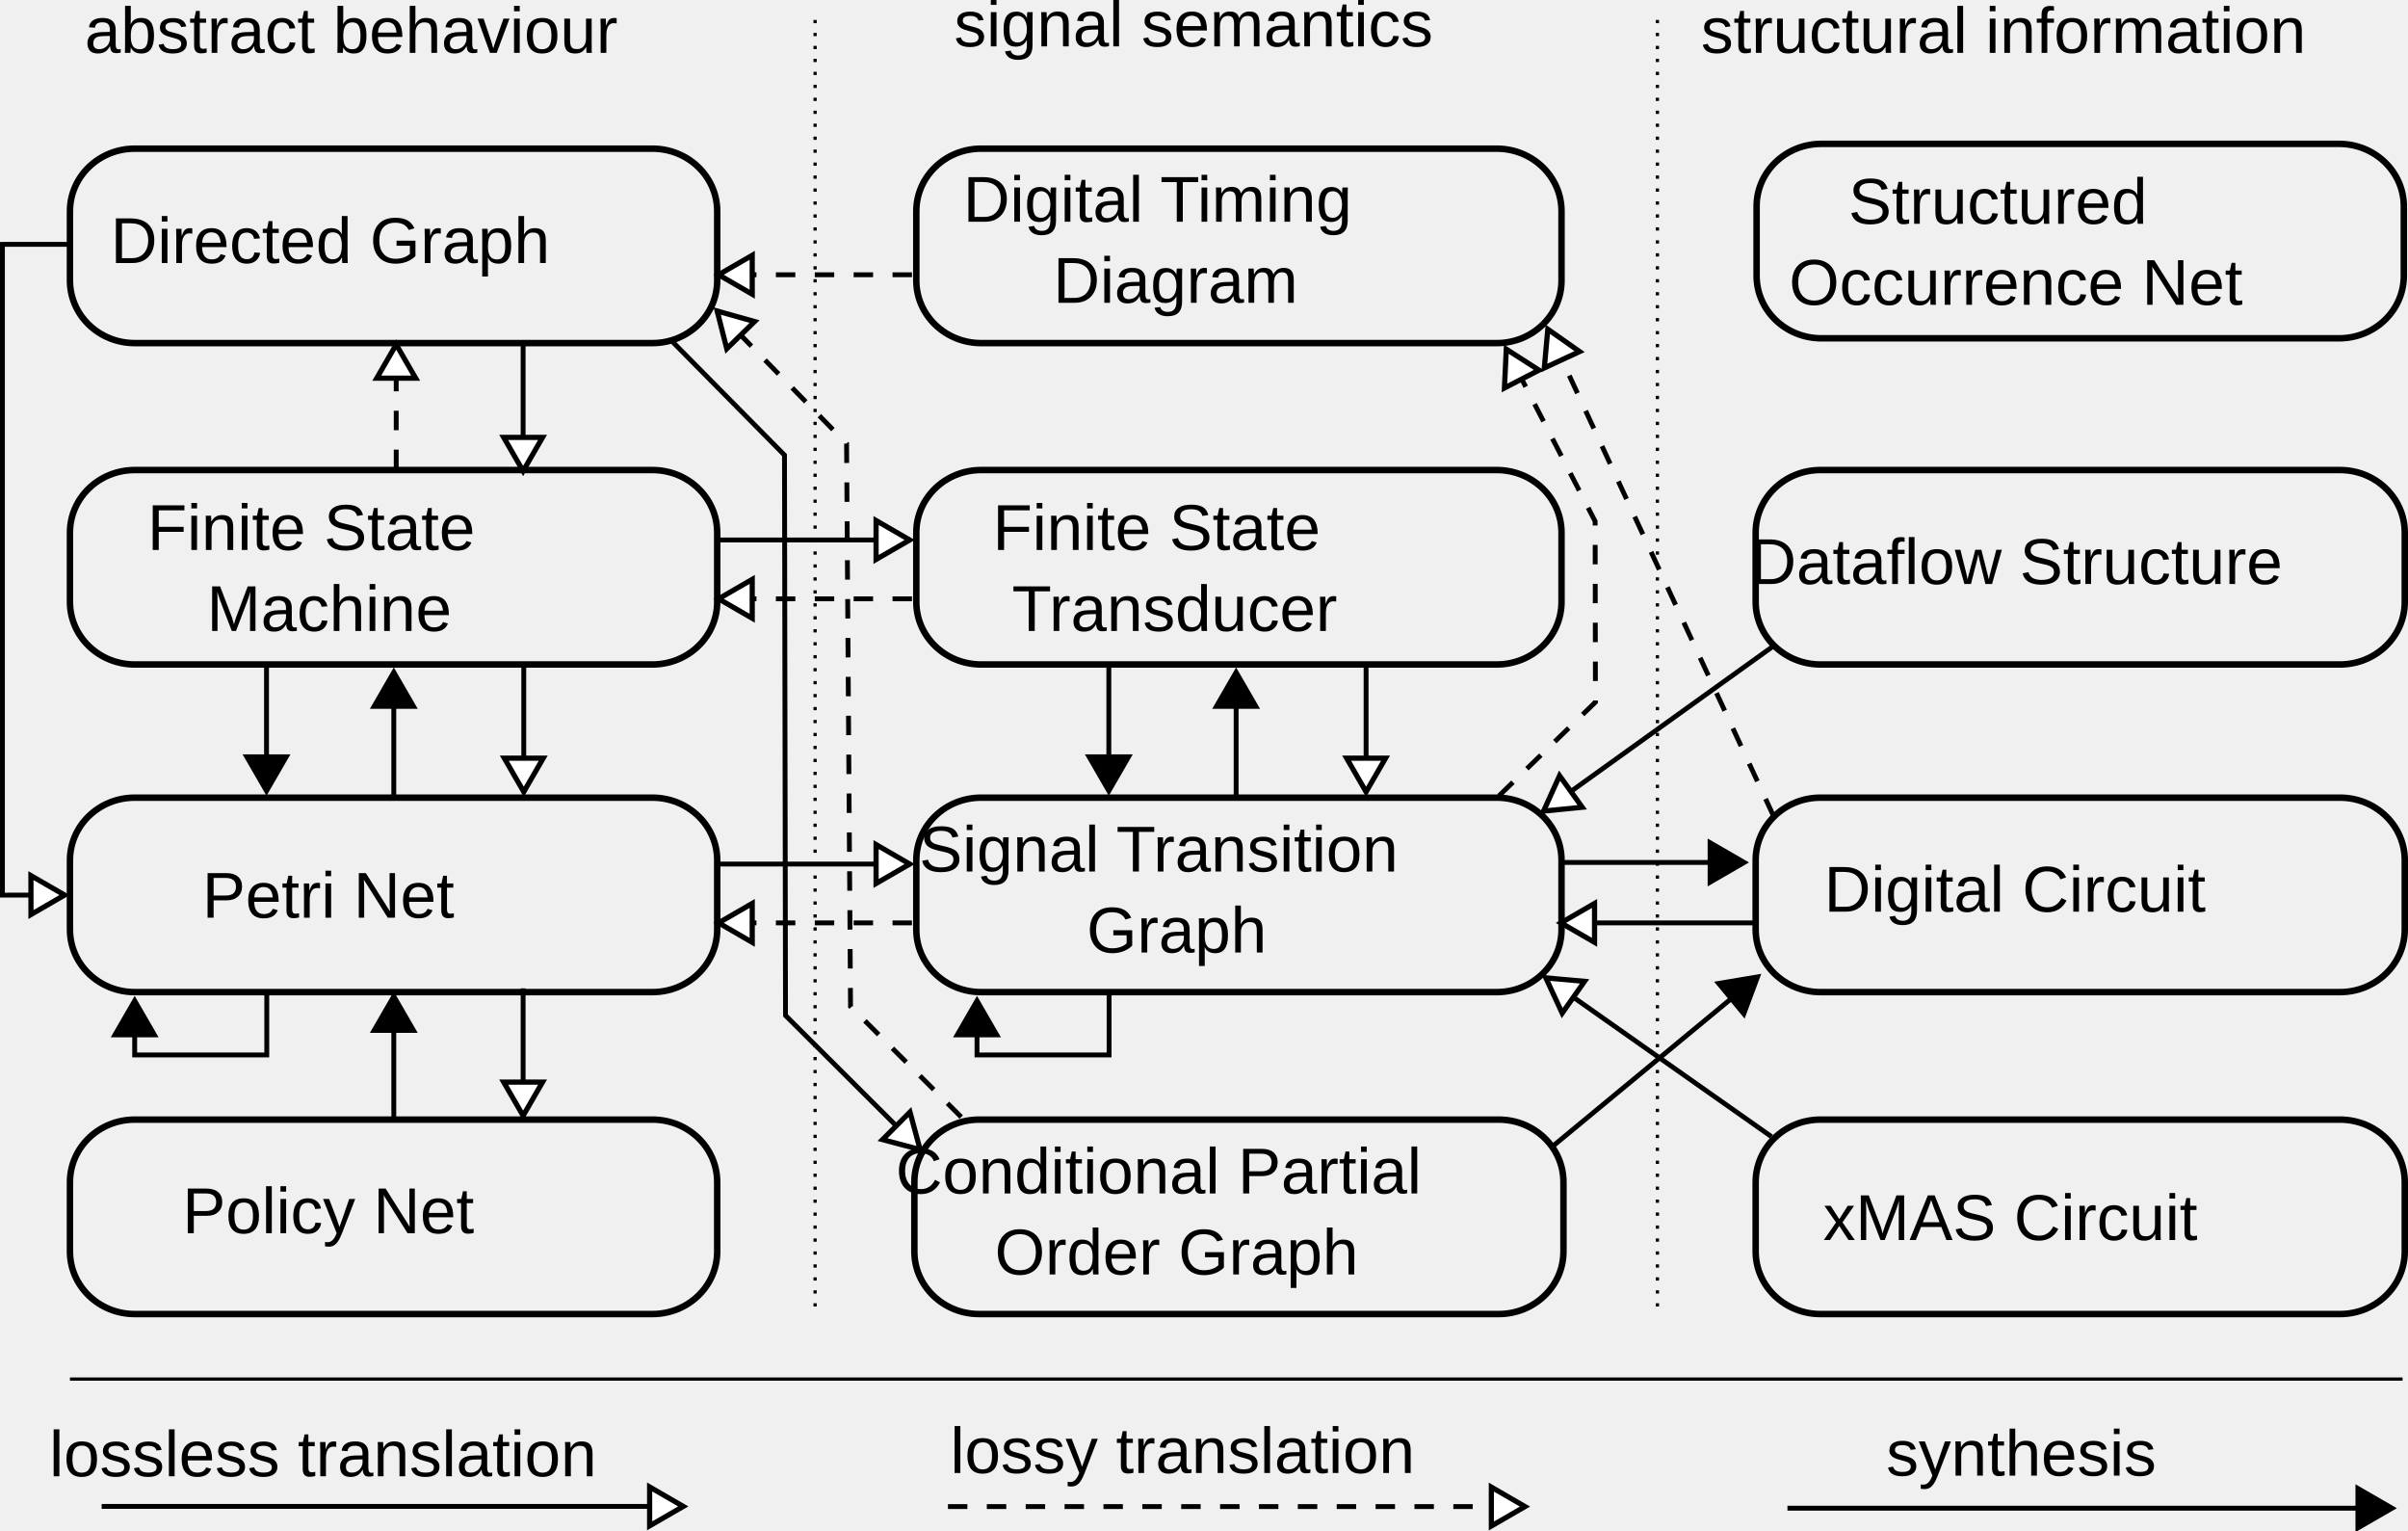
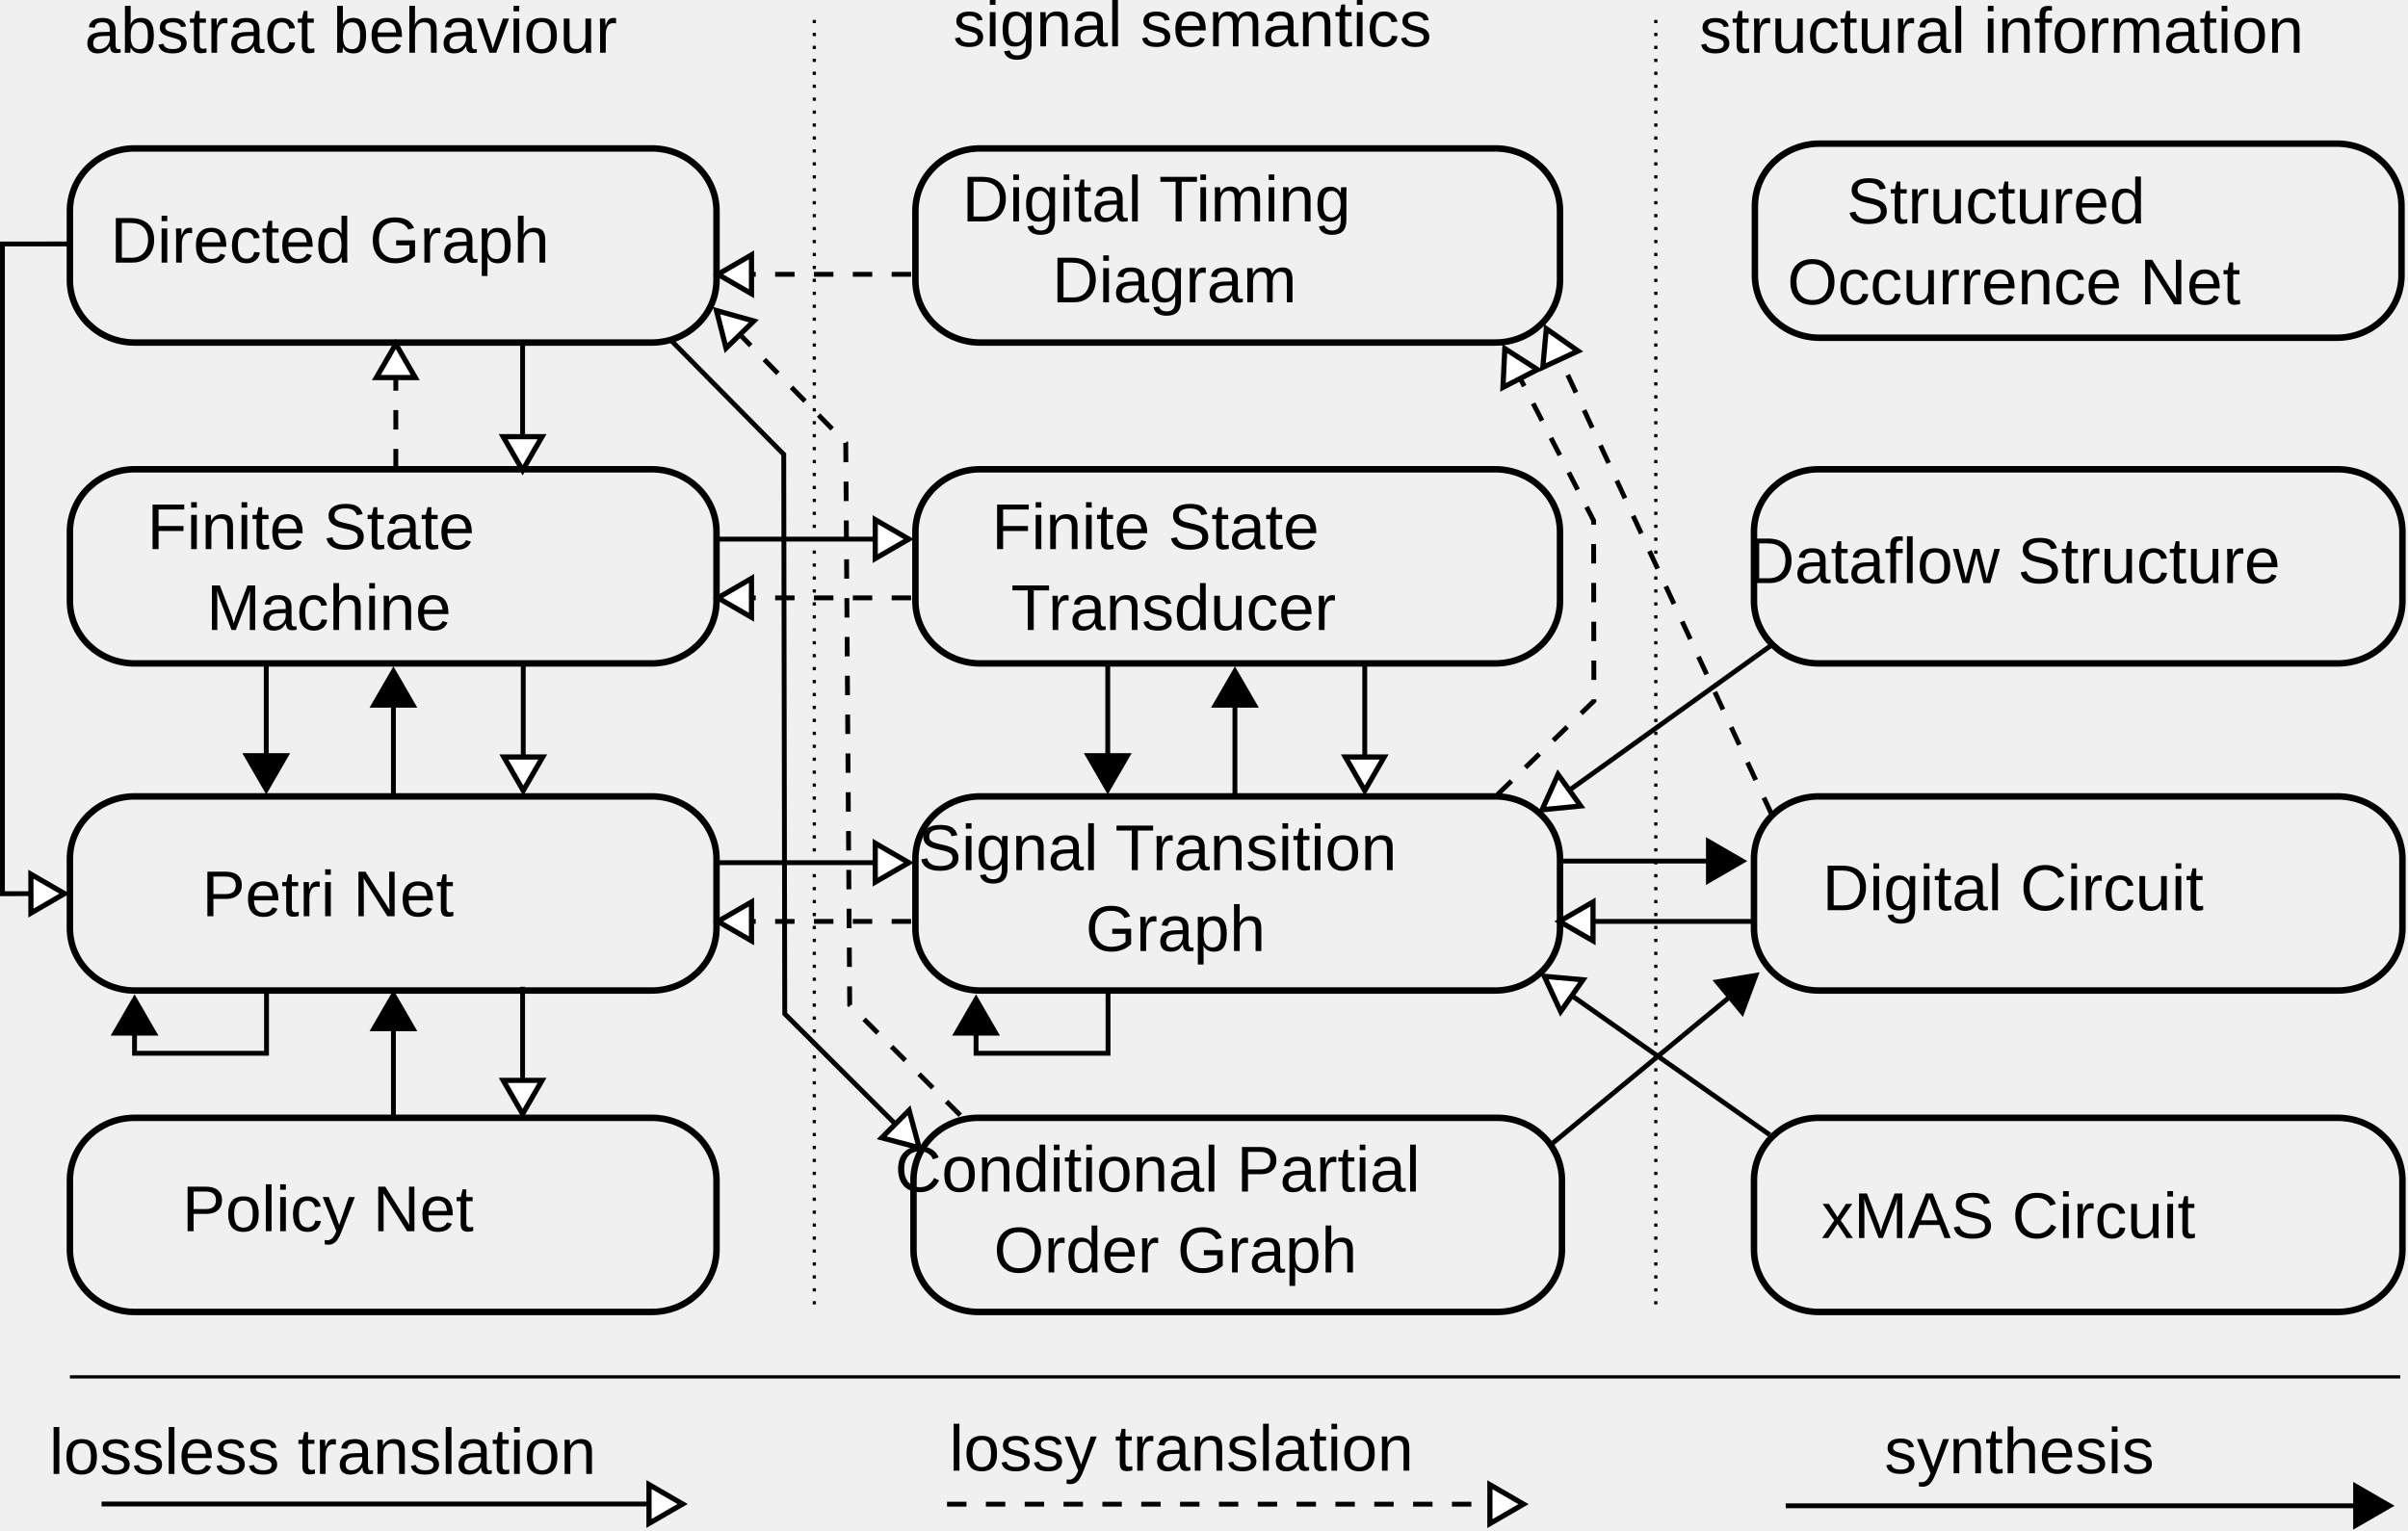
- <svg xmlns="http://www.w3.org/2000/svg" version="1.1" id="svg2" height="472.354" width="743.279">
+ <svg xmlns="http://www.w3.org/2000/svg" version="1.1" id="svg2" height="100%" width="100%" viewBox="0 0 744 473" preserveAspectRatio="xMidYMid slice">
  <defs id="defs4">
    <marker style="overflow:visible" id="EmptyTriangleOutL" refX="0" refY="0" orient="auto">
      <path transform="matrix(0.8,0,0,0.8,-4.8,0)" style="fill:#ffffff;fill-rule:evenodd;stroke:#000000;stroke-width:1pt;stroke-opacity:1" d="m 5.77,0 -8.65,5 0,-10 8.65,5 z" id="path4816" />
    </marker>
    <marker style="overflow:visible" id="TriangleOutL" refX="0" refY="0" orient="auto">
      <path transform="scale(0.8,0.8)" style="fill:#000000;fill-opacity:1;fill-rule:evenodd;stroke:#000000;stroke-width:1pt;stroke-opacity:1" d="m 5.77,0 -8.65,5 0,-10 8.65,5 z" id="path4798" />
    </marker>
    <marker style="overflow:visible" id="EmptyTriangleOutL-6" refX="0" refY="0" orient="auto">
      <path transform="matrix(0.8,0,0,0.8,-4.8,0)" style="fill:#ffffff;fill-rule:evenodd;stroke:#000000;stroke-width:1pt;stroke-opacity:1" d="m 5.77,0 -8.65,5 0,-10 8.65,5 z" id="path4816-3" />
    </marker>
    <marker style="overflow:visible" id="EmptyTriangleOutL-9" refX="0" refY="0" orient="auto">
      <path transform="matrix(0.8,0,0,0.8,-4.8,0)" style="fill:#ffffff;fill-rule:evenodd;stroke:#000000;stroke-width:1pt;stroke-opacity:1" d="m 5.77,0 -8.65,5 0,-10 8.65,5 z" id="path4816-9" />
    </marker>
    <marker style="overflow:visible" id="EmptyTriangleOutL-6-8" refX="0" refY="0" orient="auto">
      <path transform="matrix(0.8,0,0,0.8,-4.8,0)" style="fill:#ffffff;fill-rule:evenodd;stroke:#000000;stroke-width:1pt;stroke-opacity:1" d="m 5.77,0 -8.65,5 0,-10 8.65,5 z" id="path4816-3-6" />
    </marker>
    <marker style="overflow:visible" id="EmptyTriangleOutL-6-8-6" refX="0" refY="0" orient="auto">
      <path transform="matrix(0.8,0,0,0.8,-4.8,0)" style="fill:#ffffff;fill-rule:evenodd;stroke:#000000;stroke-width:1pt;stroke-opacity:1" d="m 5.77,0 -8.65,5 0,-10 8.65,5 z" id="path4816-3-6-7" />
    </marker>
    <marker style="overflow:visible" id="EmptyTriangleOutL-6-8-1" refX="0" refY="0" orient="auto">
      <path transform="matrix(0.8,0,0,0.8,-4.8,0)" style="fill:#ffffff;fill-rule:evenodd;stroke:#000000;stroke-width:1pt;stroke-opacity:1" d="m 5.77,0 -8.65,5 0,-10 8.65,5 z" id="path4816-3-6-71" />
    </marker>
    <marker style="overflow:visible" id="TriangleOutL-7" refX="0" refY="0" orient="auto">
      <path transform="scale(0.8,0.8)" style="fill:#000000;fill-opacity:1;fill-rule:evenodd;stroke:#000000;stroke-width:1pt;stroke-opacity:1" d="m 5.77,0 -8.65,5 0,-10 8.65,5 z" id="path4798-6" />
    </marker>
    <marker style="overflow:visible" id="TriangleOutL-7-7" refX="0" refY="0" orient="auto">
      <path transform="scale(0.8,0.8)" style="fill:#000000;fill-opacity:1;fill-rule:evenodd;stroke:#000000;stroke-width:1pt;stroke-opacity:1" d="m 5.77,0 -8.65,5 0,-10 8.65,5 z" id="path4798-6-8" />
    </marker>
    <marker style="overflow:visible" id="TriangleOutL-7-3" refX="0" refY="0" orient="auto">
      <path transform="scale(0.8,0.8)" style="fill:#000000;fill-opacity:1;fill-rule:evenodd;stroke:#000000;stroke-width:1pt;stroke-opacity:1" d="m 5.77,0 -8.65,5 0,-10 8.65,5 z" id="path4798-6-0" />
    </marker>
    <marker style="overflow:visible" id="TriangleOutL-7-3-9" refX="0" refY="0" orient="auto">
      <path transform="scale(0.8,0.8)" style="fill:#000000;fill-opacity:1;fill-rule:evenodd;stroke:#000000;stroke-width:1pt;stroke-opacity:1" d="m 5.77,0 -8.65,5 0,-10 8.65,5 z" id="path4798-6-0-2" />
    </marker>
    <marker style="overflow:visible" id="TriangleOutL-7-3-9-8" refX="0" refY="0" orient="auto">
      <path transform="scale(0.8,0.8)" style="fill:#000000;fill-opacity:1;fill-rule:evenodd;stroke:#000000;stroke-width:1pt;stroke-opacity:1" d="m 5.77,0 -8.65,5 0,-10 8.65,5 z" id="path4798-6-0-2-2" />
    </marker>
    <marker style="overflow:visible" id="EmptyTriangleOutL-6-8-6-6" refX="0" refY="0" orient="auto">
      <path transform="matrix(0.8,0,0,0.8,-4.8,0)" style="fill:#ffffff;fill-rule:evenodd;stroke:#000000;stroke-width:1pt;stroke-opacity:1" d="m 5.77,0 -8.65,5 0,-10 8.65,5 z" id="path4816-3-6-7-7" />
    </marker>
    <marker style="overflow:visible" id="TriangleOutL-7-8" refX="0" refY="0" orient="auto">
      <path transform="scale(0.8,0.8)" style="fill:#000000;fill-opacity:1;fill-rule:evenodd;stroke:#000000;stroke-width:1pt;stroke-opacity:1" d="m 5.77,0 -8.65,5 0,-10 8.65,5 z" id="path4798-6-3" />
    </marker>
    <marker style="overflow:visible" id="TriangleOutL-7-3-4" refX="0" refY="0" orient="auto">
      <path transform="scale(0.8,0.8)" style="fill:#000000;fill-opacity:1;fill-rule:evenodd;stroke:#000000;stroke-width:1pt;stroke-opacity:1" d="m 5.77,0 -8.65,5 0,-10 8.65,5 z" id="path4798-6-0-4" />
    </marker>
    <marker style="overflow:visible" id="EmptyTriangleOutL-9-0" refX="0" refY="0" orient="auto">
      <path transform="matrix(0.8,0,0,0.8,-4.8,0)" style="fill:#ffffff;fill-rule:evenodd;stroke:#000000;stroke-width:1pt;stroke-opacity:1" d="m 5.77,0 -8.65,5 0,-10 8.65,5 z" id="path4816-9-7" />
    </marker>
    <marker style="overflow:visible" id="EmptyTriangleOutL-6-8-62" refX="0" refY="0" orient="auto">
      <path transform="matrix(0.8,0,0,0.8,-4.8,0)" style="fill:#ffffff;fill-rule:evenodd;stroke:#000000;stroke-width:1pt;stroke-opacity:1" d="m 5.77,0 -8.65,5 0,-10 8.65,5 z" id="path4816-3-6-77" />
    </marker>
    <marker style="overflow:visible" id="EmptyTriangleOutL-9-0-7" refX="0" refY="0" orient="auto">
      <path transform="matrix(0.8,0,0,0.8,-4.8,0)" style="fill:#ffffff;fill-rule:evenodd;stroke:#000000;stroke-width:1pt;stroke-opacity:1" d="m 5.77,0 -8.65,5 0,-10 8.65,5 z" id="path4816-9-7-8" />
    </marker>
    <marker style="overflow:visible" id="EmptyTriangleOutL-6-8-62-2" refX="0" refY="0" orient="auto">
      <path transform="matrix(0.8,0,0,0.8,-4.8,0)" style="fill:#ffffff;fill-rule:evenodd;stroke:#000000;stroke-width:1pt;stroke-opacity:1" d="m 5.77,0 -8.65,5 0,-10 8.65,5 z" id="path4816-3-6-77-6" />
    </marker>
    <marker style="overflow:visible" id="EmptyTriangleOutL-9-0-0" refX="0" refY="0" orient="auto">
      <path transform="matrix(0.8,0,0,0.8,-4.8,0)" style="fill:#ffffff;fill-rule:evenodd;stroke:#000000;stroke-width:1pt;stroke-opacity:1" d="m 5.77,0 -8.65,5 0,-10 8.65,5 z" id="path4816-9-7-1" />
    </marker>
    <marker style="overflow:visible" id="EmptyTriangleOutL-6-8-62-0" refX="0" refY="0" orient="auto">
      <path transform="matrix(0.8,0,0,0.8,-4.8,0)" style="fill:#ffffff;fill-rule:evenodd;stroke:#000000;stroke-width:1pt;stroke-opacity:1" d="m 5.77,0 -8.65,5 0,-10 8.65,5 z" id="path4816-3-6-77-60" />
    </marker>
    <marker style="overflow:visible" id="EmptyTriangleOutL-9-0-7-8" refX="0" refY="0" orient="auto">
      <path transform="matrix(0.8,0,0,0.8,-4.8,0)" style="fill:#ffffff;fill-rule:evenodd;stroke:#000000;stroke-width:1pt;stroke-opacity:1" d="m 5.77,0 -8.65,5 0,-10 8.65,5 z" id="path4816-9-7-8-4" />
    </marker>
    <marker style="overflow:visible" id="EmptyTriangleOutL-9-0-7-2" refX="0" refY="0" orient="auto">
      <path transform="matrix(0.8,0,0,0.8,-4.8,0)" style="fill:#ffffff;fill-rule:evenodd;stroke:#000000;stroke-width:1pt;stroke-opacity:1" d="m 5.77,0 -8.65,5 0,-10 8.65,5 z" id="path4816-9-7-8-0" />
    </marker>
    <marker style="overflow:visible" id="TriangleOutL-7-8-5" refX="0" refY="0" orient="auto">
      <path transform="scale(0.8,0.8)" style="fill:#000000;fill-opacity:1;fill-rule:evenodd;stroke:#000000;stroke-width:1pt;stroke-opacity:1" d="m 5.77,0 -8.65,5 0,-10 8.65,5 z" id="path4798-6-3-9" />
    </marker>
    <marker style="overflow:visible" id="TriangleOutL-7-3-7" refX="0" refY="0" orient="auto">
      <path transform="scale(0.8,0.8)" style="fill:#000000;fill-opacity:1;fill-rule:evenodd;stroke:#000000;stroke-width:1pt;stroke-opacity:1" d="m 5.77,0 -8.65,5 0,-10 8.65,5 z" id="path4798-6-0-8" />
    </marker>
    <marker style="overflow:visible" id="EmptyTriangleOutL-9-0-7-2-3" refX="0" refY="0" orient="auto">
      <path transform="matrix(0.8,0,0,0.8,-4.8,0)" style="fill:#ffffff;fill-rule:evenodd;stroke:#000000;stroke-width:1pt;stroke-opacity:1" d="m 5.77,0 -8.65,5 0,-10 8.65,5 z" id="path4816-9-7-8-0-1" />
    </marker>
    <marker style="overflow:visible" id="EmptyTriangleOutL-9-0-7-2-2" refX="0" refY="0" orient="auto">
      <path transform="matrix(0.8,0,0,0.8,-4.8,0)" style="fill:#ffffff;fill-rule:evenodd;stroke:#000000;stroke-width:1pt;stroke-opacity:1" d="m 5.77,0 -8.65,5 0,-10 8.65,5 z" id="path4816-9-7-8-0-7" />
    </marker>
    <marker style="overflow:visible" id="EmptyTriangleOutL-9-0-7-2-1" refX="0" refY="0" orient="auto">
      <path transform="matrix(0.8,0,0,0.8,-4.8,0)" style="fill:#ffffff;fill-rule:evenodd;stroke:#000000;stroke-width:1pt;stroke-opacity:1" d="m 5.77,0 -8.65,5 0,-10 8.65,5 z" id="path4816-9-7-8-0-11" />
    </marker>
    <marker style="overflow:visible" id="EmptyTriangleOutL-9-0-7-2-0" refX="0" refY="0" orient="auto">
      <path transform="matrix(0.8,0,0,0.8,-4.8,0)" style="fill:#ffffff;fill-rule:evenodd;stroke:#000000;stroke-width:1pt;stroke-opacity:1" d="m 5.77,0 -8.65,5 0,-10 8.65,5 z" id="path4816-9-7-8-0-3" />
    </marker>
    <marker style="overflow:visible" id="EmptyTriangleOutL-6-8-3" refX="0" refY="0" orient="auto">
      <path transform="matrix(0.8,0,0,0.8,-4.8,0)" style="fill:#ffffff;fill-rule:evenodd;stroke:#000000;stroke-width:1pt;stroke-opacity:1" d="m 5.77,0 -8.65,5 0,-10 8.65,5 z" id="path4816-3-6-3" />
    </marker>
    <marker style="overflow:visible" id="EmptyTriangleOutL-9-6" refX="0" refY="0" orient="auto">
      <path transform="matrix(0.8,0,0,0.8,-4.8,0)" style="fill:#ffffff;fill-rule:evenodd;stroke:#000000;stroke-width:1pt;stroke-opacity:1" d="m 5.77,0 -8.65,5 0,-10 8.65,5 z" id="path4816-9-0" />
    </marker>
    <marker style="overflow:visible" id="EmptyTriangleOutL-9-0-0-3" refX="0" refY="0" orient="auto">
      <path transform="matrix(0.8,0,0,0.8,-4.8,0)" style="fill:#ffffff;fill-rule:evenodd;stroke:#000000;stroke-width:1pt;stroke-opacity:1" d="m 5.77,0 -8.65,5 0,-10 8.65,5 z" id="path4816-9-7-1-1" />
    </marker>
    <marker style="overflow:visible" id="EmptyTriangleOutL-6-8-9" refX="0" refY="0" orient="auto">
      <path transform="matrix(0.8,0,0,0.8,-4.8,0)" style="fill:#ffffff;fill-rule:evenodd;stroke:#000000;stroke-width:1pt;stroke-opacity:1" d="m 5.77,0 -8.65,5 0,-10 8.65,5 z" id="path4816-3-6-37" />
    </marker>
    <marker style="overflow:visible" id="EmptyTriangleOutL-9-0-0-3-4" refX="0" refY="0" orient="auto">
      <path transform="matrix(0.8,0,0,0.8,-4.8,0)" style="fill:#ffffff;fill-rule:evenodd;stroke:#000000;stroke-width:1pt;stroke-opacity:1" d="m 5.77,0 -8.65,5 0,-10 8.65,5 z" id="path4816-9-7-1-1-0" />
    </marker>
  </defs>
  <g transform="translate(21.59588,33.18415)" id="layer1">
    <g style="stroke-width:2;stroke-miterlimit:4;stroke-dasharray:none" transform="translate(260.4954,228.3195)" id="g4144-9-0-0">
      <text id="text4138-5-6-6" y="106.77" x="100.536" style="font-style:normal;font-variant:normal;font-weight:normal;font-stretch:normal;font-size:20px;line-height:125%;font-family:Arial;-inkscape-font-specification:Arial;text-align:center;letter-spacing:0px;word-spacing:0px;text-anchor:middle;fill:#000000;fill-opacity:1;stroke:none;stroke-width:2;stroke-linecap:butt;stroke-linejoin:miter;stroke-miterlimit:4;stroke-dasharray:none;stroke-opacity:1" xml:space="preserve">
        <tspan y="106.77" x="100.536" id="tspan4296">Conditional Partial</tspan>
        <tspan y="131.77" x="100.536" id="tspan4300">Order Graph</tspan>
      </text>
      <rect ry="19.293" rx="20" y="83.977" x="0.149" height="60" width="200.354" id="rect4142-1-5-1" style="fill:none;fill-opacity:1;stroke:#000000;stroke-width:2;stroke-miterlimit:4;stroke-dasharray:none;stroke-dashoffset:0;stroke-opacity:1" />
    </g>
    <g style="stroke-width:2;stroke-miterlimit:4;stroke-dasharray:none" id="g4354" transform="translate(520.1803,128.9771)">
      <text id="text4138-5-6-6-0" y="119.153" x="99.623" style="font-style:normal;font-variant:normal;font-weight:normal;font-stretch:normal;font-size:20px;line-height:125%;font-family:Arial;-inkscape-font-specification:Arial;text-align:center;letter-spacing:0px;word-spacing:0px;text-anchor:middle;fill:#000000;fill-opacity:1;stroke:none;stroke-width:2;stroke-linecap:butt;stroke-linejoin:miter;stroke-miterlimit:4;stroke-dasharray:none;stroke-opacity:1" xml:space="preserve">
        <tspan y="119.153" x="99.623" id="tspan4300-2">Digital Circuit</tspan>
      </text>
      <rect ry="19.293" rx="20" y="83.977" x="0.149" height="60" width="200.354" id="rect4142-1-5-1-5" style="fill:none;fill-opacity:1;stroke:#000000;stroke-width:2;stroke-miterlimit:4;stroke-dasharray:none;stroke-dashoffset:0;stroke-opacity:1" />
    </g>
    <g style="stroke-width:2;stroke-miterlimit:4;stroke-dasharray:none" id="g4354-2" transform="translate(520.1803,27.87801)">
      <text id="text4138-5-6-6-0-0" y="119.153" x="99.974" style="font-style:normal;font-variant:normal;font-weight:normal;font-stretch:normal;font-size:20px;line-height:125%;font-family:Arial;-inkscape-font-specification:Arial;text-align:center;letter-spacing:0px;word-spacing:0px;text-anchor:middle;fill:#000000;fill-opacity:1;stroke:none;stroke-width:2;stroke-linecap:butt;stroke-linejoin:miter;stroke-miterlimit:4;stroke-dasharray:none;stroke-opacity:1" xml:space="preserve">
        <tspan y="119.153" x="99.974" id="tspan4300-2-1">Dataflow Structure</tspan>
      </text>
      <rect ry="19.293" rx="20" y="83.977" x="0.149" height="60" width="200.354" id="rect4142-1-5-1-5-0" style="fill:none;fill-opacity:1;stroke:#000000;stroke-width:2;stroke-miterlimit:4;stroke-dasharray:none;stroke-dashoffset:0;stroke-opacity:1" />
    </g>
    <g transform="translate(-0.176753,-100.9116)" id="g4341">
      <text id="text4138-5-6-6-0-0-7" y="450.367" x="618.557" style="font-style:normal;font-variant:normal;font-weight:normal;font-stretch:normal;font-size:20px;line-height:125%;font-family:Arial;-inkscape-font-specification:Arial;text-align:center;letter-spacing:0px;word-spacing:0px;text-anchor:middle;fill:#000000;fill-opacity:1;stroke:none;stroke-width:2;stroke-linecap:butt;stroke-linejoin:miter;stroke-miterlimit:4;stroke-dasharray:none;stroke-opacity:1" xml:space="preserve">
        <tspan y="450.367" x="618.557" id="tspan4300-2-1-1">xMAS Circuit</tspan>
      </text>
      <rect ry="19.293" rx="20" y="413.209" x="520.506" height="60" width="200.354" id="rect4142-1-5-1-5-0-8" style="fill:none;fill-opacity:1;stroke:#000000;stroke-width:2;stroke-miterlimit:4;stroke-dasharray:none;stroke-dashoffset:0;stroke-opacity:1" />
    </g>
    <path style="fill:none;fill-rule:evenodd;stroke:#000000;stroke-width:1.5;stroke-linecap:butt;stroke-linejoin:miter;stroke-miterlimit:4;stroke-dasharray:none;stroke-opacity:1;marker-end:url(#TriangleOutL)" d="m 530.138,432.207 179.586,0" id="path4650" />
    <path style="fill:none;fill-rule:evenodd;stroke:#000000;stroke-width:1.5;stroke-linecap:butt;stroke-linejoin:miter;stroke-miterlimit:4;stroke-dasharray:6, 6;stroke-dashoffset:0;stroke-opacity:1;marker-end:url(#EmptyTriangleOutL)" d="m 271.009,431.707 178.385,0" id="path4932" />
    <path style="fill:none;fill-rule:evenodd;stroke:#000000;stroke-width:1.5;stroke-linecap:butt;stroke-linejoin:miter;stroke-miterlimit:4;stroke-dasharray:none;stroke-opacity:1;marker-end:url(#EmptyTriangleOutL-6)" d="m 9.781,431.655 179.799,0" id="path4932-0" />
    <path style="fill:none;fill-rule:evenodd;stroke:#000000;stroke-width:1px;stroke-linecap:butt;stroke-linejoin:miter;stroke-miterlimit:4;stroke-dasharray:none;stroke-opacity:1" d="m 0,392.362 720,0" id="path7597" />
    <text xml:space="preserve" style="font-style:normal;font-variant:normal;font-weight:normal;font-stretch:normal;font-size:20px;line-height:125%;font-family:Arial;-inkscape-font-specification:Arial;text-align:center;letter-spacing:0px;word-spacing:0px;text-anchor:middle;fill:#000000;fill-opacity:1;stroke:none;stroke-width:1px;stroke-linecap:butt;stroke-linejoin:miter;stroke-miterlimit:4;stroke-dasharray:none;stroke-opacity:1" x="92" y="422.362" id="text7875">
      <tspan id="tspan7877" x="92" y="422.362">lossless translation</tspan>
    </text>
    <text xml:space="preserve" style="font-style:normal;font-variant:normal;font-weight:normal;font-stretch:normal;font-size:20px;line-height:125%;font-family:Arial;-inkscape-font-specification:Arial;text-align:center;letter-spacing:0px;word-spacing:0px;text-anchor:middle;fill:#000000;fill-opacity:1;stroke:none;stroke-width:1px;stroke-linecap:butt;stroke-linejoin:miter;stroke-miterlimit:4;stroke-dasharray:none;stroke-opacity:1" x="357.317" y="421.35" id="text7875-9">
      <tspan id="tspan7877-7" x="357.317" y="421.35">lossy translation</tspan>
    </text>
    <text xml:space="preserve" style="font-style:normal;font-variant:normal;font-weight:normal;font-stretch:normal;font-size:20px;line-height:125%;font-family:Arial;-inkscape-font-specification:Arial;text-align:center;letter-spacing:0px;word-spacing:0px;text-anchor:middle;fill:#000000;fill-opacity:1;stroke:none;stroke-width:1px;stroke-linecap:butt;stroke-linejoin:miter;stroke-miterlimit:4;stroke-dasharray:none;stroke-opacity:1" x="616.208" y="422.158" id="text7875-8">
      <tspan id="tspan7877-1" x="616.208" y="422.158">synthesis</tspan>
    </text>
    <path style="fill:none;fill-rule:evenodd;stroke:#000000;stroke-width:1.5;stroke-linecap:butt;stroke-linejoin:miter;stroke-miterlimit:4;stroke-dasharray:6, 6;stroke-dashoffset:0;stroke-opacity:1;marker-end:url(#EmptyTriangleOutL-9)" d="m 100.701,111.561 0,-38.707" id="path4932-3" />
    <path style="fill:none;fill-rule:evenodd;stroke:#000000;stroke-width:1.5;stroke-linecap:butt;stroke-linejoin:miter;stroke-miterlimit:4;stroke-dasharray:none;stroke-opacity:1;marker-end:url(#EmptyTriangleOutL-6-8)" d="m 139.874,73.218 0,39.219" id="path4932-0-6" />
    <g style="stroke-width:2;stroke-miterlimit:4;stroke-dasharray:none" transform="translate(-224.0469,-45.79199)" id="g4506">
      <text xml:space="preserve" style="font-style:normal;font-variant:normal;font-weight:normal;font-stretch:normal;font-size:20px;line-height:125%;font-family:Arial;-inkscape-font-specification:Arial;text-align:center;letter-spacing:0px;word-spacing:0px;text-anchor:middle;fill:#000000;fill-opacity:1;stroke:none;stroke-width:2;stroke-linecap:butt;stroke-linejoin:miter;stroke-miterlimit:4;stroke-dasharray:none;stroke-opacity:1" x="323.85" y="93.773" id="text4138">
        <tspan id="tspan4140" x="323.85" y="93.773">Directed Graph</tspan>
      </text>
      <rect ry="19.293" rx="20" y="58.48" x="224.047" height="60" width="199.783" id="rect4142-1-5-1-7" style="fill:none;fill-opacity:1;stroke:#000000;stroke-width:2;stroke-miterlimit:4;stroke-dasharray:none;stroke-dashoffset:0;stroke-opacity:1" />
    </g>
    <g style="stroke-width:2;stroke-miterlimit:4;stroke-dasharray:none" transform="translate(-190.7275,-29.2983)" id="g4511">
      <text xml:space="preserve" style="font-style:normal;font-variant:normal;font-weight:normal;font-stretch:normal;font-size:20px;line-height:125%;font-family:Arial;-inkscape-font-specification:Arial;text-align:center;letter-spacing:0px;word-spacing:0px;text-anchor:middle;fill:#000000;fill-opacity:1;stroke:none;stroke-width:2;stroke-linecap:butt;stroke-linejoin:miter;stroke-miterlimit:4;stroke-dasharray:none;stroke-opacity:1" x="290.218" y="165.817" id="text4138-5">
        <tspan id="tspan4140-5" x="290.218" y="165.817">Finite State</tspan>
        <tspan id="tspan4411" x="290.218" y="190.817">Machine</tspan>
      </text>
      <rect ry="19.293" rx="20" y="141.154" x="190.727" height="60" width="199.783" id="rect4142-1-5-1-7-7" style="fill:none;fill-opacity:1;stroke:#000000;stroke-width:2;stroke-miterlimit:4;stroke-dasharray:none;stroke-dashoffset:0;stroke-opacity:1" />
    </g>
    <g style="stroke-width:2;stroke-miterlimit:4;stroke-dasharray:none" transform="translate(-41.55658,-130.1508)" id="g4517">
      <text xml:space="preserve" style="font-style:normal;font-variant:normal;font-weight:normal;font-stretch:normal;font-size:20px;line-height:125%;font-family:Arial;-inkscape-font-specification:Arial;text-align:center;letter-spacing:0px;word-spacing:0px;text-anchor:middle;fill:#000000;fill-opacity:1;stroke:none;stroke-width:2;stroke-linecap:butt;stroke-linejoin:miter;stroke-miterlimit:4;stroke-dasharray:none;stroke-opacity:1" x="401.977" y="266.669" id="text4138-5-6">
        <tspan id="tspan4140-5-2" x="401.977" y="266.669">Finite State</tspan>
        <tspan id="tspan4407" x="401.977" y="291.669">Transducer</tspan>
      </text>
      <rect ry="19.293" rx="20" y="242.006" x="302.799" height="60" width="199.158" id="rect4142-1-5-1-7-1" style="fill:none;fill-opacity:1;stroke:#000000;stroke-width:2;stroke-miterlimit:4;stroke-dasharray:none;stroke-dashoffset:0;stroke-opacity:1" />
    </g>
    <g style="stroke-width:2;stroke-miterlimit:4;stroke-dasharray:none" transform="translate(-85.21308,-143.901)" id="g4523">
      <text xml:space="preserve" style="font-style:normal;font-variant:normal;font-weight:normal;font-stretch:normal;font-size:20px;line-height:125%;font-family:Arial;-inkscape-font-specification:Arial;text-align:center;letter-spacing:0px;word-spacing:0px;text-anchor:middle;fill:#000000;fill-opacity:1;stroke:none;stroke-width:2;stroke-linecap:butt;stroke-linejoin:miter;stroke-miterlimit:4;stroke-dasharray:none;stroke-opacity:1" x="446.278" y="379.649" id="text4138-5-6-0">
        <tspan id="tspan4140-5-2-1" x="446.278" y="379.649">Signal Transition</tspan>
        <tspan x="446.278" y="404.649" id="tspan4409">Graph</tspan>
      </text>
      <rect ry="19.293" rx="20" y="356.856" x="346.455" height="60" width="199.158" id="rect4142-1-5-1-7-5" style="fill:none;fill-opacity:1;stroke:#000000;stroke-width:2;stroke-miterlimit:4;stroke-dasharray:none;stroke-dashoffset:0;stroke-opacity:1" />
    </g>
    <g style="stroke-width:2;stroke-miterlimit:4;stroke-dasharray:none" transform="translate(-317.9964,-148.8981)" id="g4529">
      <text xml:space="preserve" style="font-style:normal;font-variant:normal;font-weight:normal;font-stretch:normal;font-size:20px;line-height:125%;font-family:Arial;-inkscape-font-specification:Arial;text-align:center;letter-spacing:0px;word-spacing:0px;text-anchor:middle;fill:#000000;fill-opacity:1;stroke:none;stroke-width:2;stroke-linecap:butt;stroke-linejoin:miter;stroke-miterlimit:4;stroke-dasharray:none;stroke-opacity:1" x="417.185" y="398.894" id="text4138-5-5">
        <tspan id="tspan4140-5-6" x="417.185" y="398.894">Petri Net</tspan>
      </text>
      <rect ry="19.293" rx="20" y="361.853" x="317.996" height="60" width="199.783" id="rect4142-1-5-1-7-16" style="fill:none;fill-opacity:1;stroke:#000000;stroke-width:2;stroke-miterlimit:4;stroke-dasharray:none;stroke-dashoffset:0;stroke-opacity:1" />
    </g>
    <g style="stroke-width:2;stroke-miterlimit:4;stroke-dasharray:none" transform="translate(278.271,-445.8002)" id="g4565">
      <text xml:space="preserve" style="font-style:normal;font-variant:normal;font-weight:normal;font-stretch:normal;font-size:20px;line-height:125%;font-family:Arial;-inkscape-font-specification:Arial;text-align:center;letter-spacing:0px;word-spacing:0px;text-anchor:middle;fill:#000000;fill-opacity:1;stroke:none;stroke-width:2;stroke-linecap:butt;stroke-linejoin:miter;stroke-miterlimit:4;stroke-dasharray:none;stroke-opacity:1" x="341.82" y="481.667" id="text4138-5-9">
        <tspan id="tspan4140-5-7" x="341.82" y="481.667">Structured</tspan>
        <tspan id="tspan4413" x="341.82" y="506.667">Occurrence Net</tspan>
      </text>
      <rect ry="19.293" rx="20" y="457.009" x="242.344" height="60" width="199.783" id="rect4142-1-5-1-7-8-3" style="fill:none;fill-opacity:1;stroke:#000000;stroke-width:2;stroke-miterlimit:4;stroke-dasharray:none;stroke-dashoffset:0;stroke-opacity:1" />
    </g>
    <g style="stroke-width:2;stroke-miterlimit:4;stroke-dasharray:none" transform="translate(-118.1928,-134.3008)" id="g4560">
      <text xml:space="preserve" style="font-style:normal;font-variant:normal;font-weight:normal;font-stretch:normal;font-size:20px;line-height:125%;font-family:Arial;-inkscape-font-specification:Arial;text-align:center;letter-spacing:0px;word-spacing:0px;text-anchor:middle;fill:#000000;fill-opacity:1;stroke:none;stroke-width:2;stroke-linecap:butt;stroke-linejoin:miter;stroke-miterlimit:4;stroke-dasharray:none;stroke-opacity:1" x="217.381" y="481.651" id="text4138-5-1">
        <tspan id="tspan4140-5-9" x="217.381" y="481.651">Policy Net</tspan>
      </text>
      <rect ry="19.293" rx="20" y="446.598" x="118.193" height="60" width="199.783" id="rect4142-1-5-1-7-8-8" style="fill:none;fill-opacity:1;stroke:#000000;stroke-width:2;stroke-miterlimit:4;stroke-dasharray:none;stroke-dashoffset:0;stroke-opacity:1" />
    </g>
    <g style="stroke-width:2;stroke-miterlimit:4;stroke-dasharray:none" transform="translate(159.7369,-408.1706)" id="g4601">
      <text xml:space="preserve" style="font-style:normal;font-variant:normal;font-weight:normal;font-stretch:normal;font-size:20px;line-height:125%;font-family:Arial;-inkscape-font-specification:Arial;text-align:center;letter-spacing:0px;word-spacing:0px;text-anchor:middle;fill:#000000;fill-opacity:1;stroke:none;stroke-width:2;stroke-linecap:butt;stroke-linejoin:miter;stroke-miterlimit:4;stroke-dasharray:none;stroke-opacity:1" x="200.987" y="443.413" id="text4138-5-5-5">
        <tspan id="tspan4140-5-6-6" x="200.987" y="443.413">Digital Timing</tspan>
        <tspan id="tspan4595" x="200.987" y="468.413">Diagram</tspan>
      </text>
      <rect ry="19.293" rx="20" y="420.859" x="101.505" height="60" width="199.158" id="rect4142-1-5-1-7-16-0" style="fill:none;fill-opacity:1;stroke:#000000;stroke-width:2;stroke-miterlimit:4;stroke-dasharray:none;stroke-dashoffset:0;stroke-opacity:1" />
    </g>
    <text id="text4638" y="-16.88" x="100.707" style="font-style:normal;font-variant:normal;font-weight:normal;font-stretch:normal;font-size:20px;line-height:125%;font-family:Arial;-inkscape-font-specification:Arial;text-align:center;letter-spacing:0px;word-spacing:0px;text-anchor:middle;fill:#000000;fill-opacity:1;stroke:none;stroke-width:1px;stroke-linecap:butt;stroke-linejoin:miter;stroke-opacity:1" xml:space="preserve">
      <tspan y="-16.88" x="100.707" id="tspan4640">abstract behaviour</tspan>
    </text>
    <text id="text4642" y="-18.868" x="360.707" style="font-style:normal;font-variant:normal;font-weight:normal;font-stretch:normal;font-size:20px;line-height:125%;font-family:Arial;-inkscape-font-specification:Arial;text-align:center;letter-spacing:0px;word-spacing:0px;text-anchor:middle;fill:#000000;fill-opacity:1;stroke:none;stroke-width:1px;stroke-linecap:butt;stroke-linejoin:miter;stroke-opacity:1" xml:space="preserve">
      <tspan y="-18.868" x="360.707" id="tspan4644">signal semantics</tspan>
    </text>
    <text id="text4646" y="-16.88" x="610.707" style="font-style:normal;font-variant:normal;font-weight:normal;font-stretch:normal;font-size:20px;line-height:125%;font-family:Arial;-inkscape-font-specification:Arial;text-align:center;letter-spacing:0px;word-spacing:0px;text-anchor:middle;fill:#000000;fill-opacity:1;stroke:none;stroke-width:1px;stroke-linecap:butt;stroke-linejoin:miter;stroke-opacity:1" xml:space="preserve">
      <tspan y="-16.88" x="610.707" id="tspan4648">structural information</tspan>
    </text>
    <path style="fill:none;fill-rule:evenodd;stroke:#000000;stroke-width:1.5;stroke-linecap:butt;stroke-linejoin:miter;stroke-miterlimit:4;stroke-dasharray:none;stroke-opacity:1;marker-end:url(#EmptyTriangleOutL-6-8-6)" d="m 140.076,172.213 0,39.219" id="path4932-0-6-4" />
    <path style="fill:none;fill-rule:evenodd;stroke:#000000;stroke-width:1.5;stroke-linecap:butt;stroke-linejoin:miter;stroke-miterlimit:4;stroke-dasharray:none;stroke-opacity:1;marker-end:url(#EmptyTriangleOutL-6-8-1)" d="m 139.874,271.804 0,39.573" id="path4932-0-6-8" />
    <path style="fill:none;fill-rule:evenodd;stroke:#000000;stroke-width:1.5;stroke-linecap:butt;stroke-linejoin:miter;stroke-miterlimit:4;stroke-dasharray:none;stroke-opacity:1;marker-end:url(#TriangleOutL-7)" d="m 99.961,213.036 0,-31.757" id="path4650-5" />
    <path style="fill:none;fill-rule:evenodd;stroke:#000000;stroke-width:1.5;stroke-linecap:butt;stroke-linejoin:miter;stroke-miterlimit:4;stroke-dasharray:none;stroke-opacity:1;marker-end:url(#TriangleOutL-7-7)" d="m 99.961,313.036 0,-31.757" id="path4650-5-1" />
    <path style="fill:none;fill-rule:evenodd;stroke:#000000;stroke-width:1.5;stroke-linecap:butt;stroke-linejoin:miter;stroke-miterlimit:4;stroke-dasharray:none;stroke-opacity:1;marker-end:url(#TriangleOutL-7-3)" d="m 60.668,172.098 0,31.757" id="path4650-5-7" />
    <path style="fill:none;fill-rule:evenodd;stroke:#000000;stroke-width:1.5;stroke-linecap:butt;stroke-linejoin:miter;stroke-miterlimit:4;stroke-dasharray:none;stroke-opacity:1;marker-end:url(#TriangleOutL-7-3-9)" d="m 60.752,273.098 0,19.249 -40.778,0 0,-9.705" id="path4650-5-7-6" />
    <path style="fill:none;fill-rule:evenodd;stroke:#000000;stroke-width:1.5;stroke-linecap:butt;stroke-linejoin:miter;stroke-miterlimit:4;stroke-dasharray:none;stroke-opacity:1;marker-end:url(#TriangleOutL-7-3-9-8)" d="m 320.752,273.098 0,19.249 -40.778,0 0,-9.705" id="path4650-5-7-6-8" />
    <path style="fill:none;fill-rule:evenodd;stroke:#000000;stroke-width:1.5;stroke-linecap:butt;stroke-linejoin:miter;stroke-miterlimit:4;stroke-dasharray:none;stroke-opacity:1;marker-end:url(#EmptyTriangleOutL-6-8-6-6)" d="m 400.075,172.213 0,39.219" id="path4932-0-6-4-1" />
    <path style="fill:none;fill-rule:evenodd;stroke:#000000;stroke-width:1.5;stroke-linecap:butt;stroke-linejoin:miter;stroke-miterlimit:4;stroke-dasharray:none;stroke-opacity:1;marker-end:url(#TriangleOutL-7-8)" d="m 359.961,213.036 0,-31.757" id="path4650-5-9" />
    <path style="fill:none;fill-rule:evenodd;stroke:#000000;stroke-width:1.5;stroke-linecap:butt;stroke-linejoin:miter;stroke-miterlimit:4;stroke-dasharray:none;stroke-opacity:1;marker-end:url(#TriangleOutL-7-3-4)" d="m 320.668,172.098 0,31.757" id="path4650-5-7-0" />
    <path style="fill:none;fill-rule:evenodd;stroke:#000000;stroke-width:1.5;stroke-linecap:butt;stroke-linejoin:miter;stroke-miterlimit:4;stroke-dasharray:6, 6;stroke-dashoffset:0;stroke-opacity:1;marker-end:url(#EmptyTriangleOutL-9-0)" d="m 259.901,151.596 -59.963,0" id="path4932-3-3" />
    <path style="fill:none;fill-rule:evenodd;stroke:#000000;stroke-width:1.5;stroke-linecap:butt;stroke-linejoin:miter;stroke-miterlimit:4;stroke-dasharray:none;stroke-opacity:1;marker-end:url(#EmptyTriangleOutL-6-8-62)" d="m 199.754,133.439 59.725,0" id="path4932-0-6-44" />
    <path style="fill:none;fill-rule:evenodd;stroke:#000000;stroke-width:1.5;stroke-linecap:butt;stroke-linejoin:miter;stroke-miterlimit:4;stroke-dasharray:6, 6;stroke-dashoffset:0;stroke-opacity:1;marker-end:url(#EmptyTriangleOutL-9-0-7)" d="m 259.901,251.596 -59.963,0" id="path4932-3-3-6" />
    <path style="fill:none;fill-rule:evenodd;stroke:#000000;stroke-width:1.5;stroke-linecap:butt;stroke-linejoin:miter;stroke-miterlimit:4;stroke-dasharray:none;stroke-opacity:1;marker-end:url(#EmptyTriangleOutL-6-8-62-2)" d="m 199.754,233.439 59.725,0" id="path4932-0-6-44-2" />
    <path style="fill:none;fill-rule:evenodd;stroke:#000000;stroke-width:1.5;stroke-linecap:butt;stroke-linejoin:miter;stroke-miterlimit:4;stroke-dasharray:6, 6;stroke-dashoffset:0;stroke-opacity:1;marker-end:url(#EmptyTriangleOutL-9-0-0)" d="m 259.901,51.596 -59.963,0" id="path4932-3-3-5" />
    <path style="fill:none;fill-rule:evenodd;stroke:#000000;stroke-width:1.5;stroke-linecap:butt;stroke-linejoin:miter;stroke-miterlimit:4;stroke-dasharray:none;stroke-dashoffset:0;stroke-opacity:1;marker-end:url(#EmptyTriangleOutL-9-0-7-2)" d="m 519.901,251.596 -59.963,0" id="path4932-3-3-6-1" />
    <path style="fill:none;fill-rule:evenodd;stroke:#000000;stroke-width:1.5;stroke-linecap:butt;stroke-linejoin:miter;stroke-miterlimit:4;stroke-dasharray:none;stroke-opacity:1;marker-end:url(#TriangleOutL-7-8-5)" d="m 459.971,232.946 49.789,0" id="path4650-5-9-3" />
    <path style="fill:none;fill-rule:evenodd;stroke:#000000;stroke-width:1.5;stroke-linecap:butt;stroke-linejoin:miter;stroke-miterlimit:4;stroke-dasharray:none;stroke-opacity:1;marker-end:url(#TriangleOutL-7-3-7)" d="M 457.801,320.416 515.491,272.735" id="path4650-5-7-8" />
    <path id="path4287" d="m 230,-27.031 0,398.2" style="fill:none;fill-rule:evenodd;stroke:#000000;stroke-width:1;stroke-linecap:butt;stroke-linejoin:miter;stroke-miterlimit:4;stroke-dasharray:1, 3;stroke-dashoffset:0;stroke-opacity:1" />
    <path id="path4287-5" d="m 490,-27.031 0,399.2" style="fill:none;fill-rule:evenodd;stroke:#000000;stroke-width:1;stroke-linecap:butt;stroke-linejoin:miter;stroke-miterlimit:4;stroke-dasharray:1, 3;stroke-dashoffset:0;stroke-opacity:1" />
    <path style="fill:none;fill-rule:evenodd;stroke:#000000;stroke-width:1.5;stroke-linecap:butt;stroke-linejoin:miter;stroke-miterlimit:4;stroke-dasharray:none;stroke-dashoffset:0;stroke-opacity:1;marker-end:url(#EmptyTriangleOutL-9-0-7-2-1)" d="m 525.204,317.554 -69.863,-49.144" id="path4932-3-3-6-1-5" />
    <path style="fill:none;fill-rule:evenodd;stroke:#000000;stroke-width:1.5;stroke-linecap:butt;stroke-linejoin:miter;stroke-miterlimit:4;stroke-dasharray:none;stroke-dashoffset:0;stroke-opacity:1;marker-end:url(#EmptyTriangleOutL-9-0-7-2-0)" d="m 525.558,166.345 -70.923,50.912" id="path4932-3-3-6-1-6" />
    <path style="fill:none;fill-rule:evenodd;stroke:#000000;stroke-width:1.5;stroke-linecap:butt;stroke-linejoin:miter;stroke-miterlimit:4;stroke-dasharray:none;stroke-opacity:1;marker-end:url(#EmptyTriangleOutL-6-8-3)" d="m 0.381,42.21 -21.226,0.011 0.004,200.807 19.455,-0.025" id="path4932-0-6-3" />
    <path style="fill:none;fill-rule:evenodd;stroke:#000000;stroke-width:1.5;stroke-linecap:butt;stroke-linejoin:miter;stroke-miterlimit:4;stroke-dasharray:6, 6;stroke-dashoffset:0;stroke-opacity:1;marker-end:url(#EmptyTriangleOutL-9-6)" d="m 441.103,212.375 29.766,-28.903 -0.096,-55.786 -27.549,-53.367" id="path4932-3-1" />
    <path style="fill:none;fill-rule:evenodd;stroke:#000000;stroke-width:1.5;stroke-linecap:butt;stroke-linejoin:miter;stroke-miterlimit:4;stroke-dasharray:6, 6;stroke-dashoffset:0;stroke-opacity:1;marker-end:url(#EmptyTriangleOutL-9-0-0-3)" d="M 525.912,218.775 456.049,68.161" id="path4932-3-3-5-3" />
    <path style="fill:none;fill-rule:evenodd;stroke:#000000;stroke-width:1.5;stroke-linecap:butt;stroke-linejoin:miter;stroke-miterlimit:4;stroke-dasharray:none;stroke-opacity:1;marker-end:url(#EmptyTriangleOutL-6-8-9)" d="m 185.531,71.804 35.023,35.445 0.315,172.913 41.737,41.579" id="path4932-0-6-1" />
    <path style="fill:none;fill-rule:evenodd;stroke:#000000;stroke-width:1.5;stroke-linecap:butt;stroke-linejoin:miter;stroke-miterlimit:4;stroke-dasharray:6, 6;stroke-dashoffset:0;stroke-opacity:1;marker-end:url(#EmptyTriangleOutL-9-0-0-3-4)" d="M 275.104,311.502 240.939,277.393 239.716,103.689 199.584,62.601" id="path4932-3-3-5-3-2" />
  </g>
</svg>
